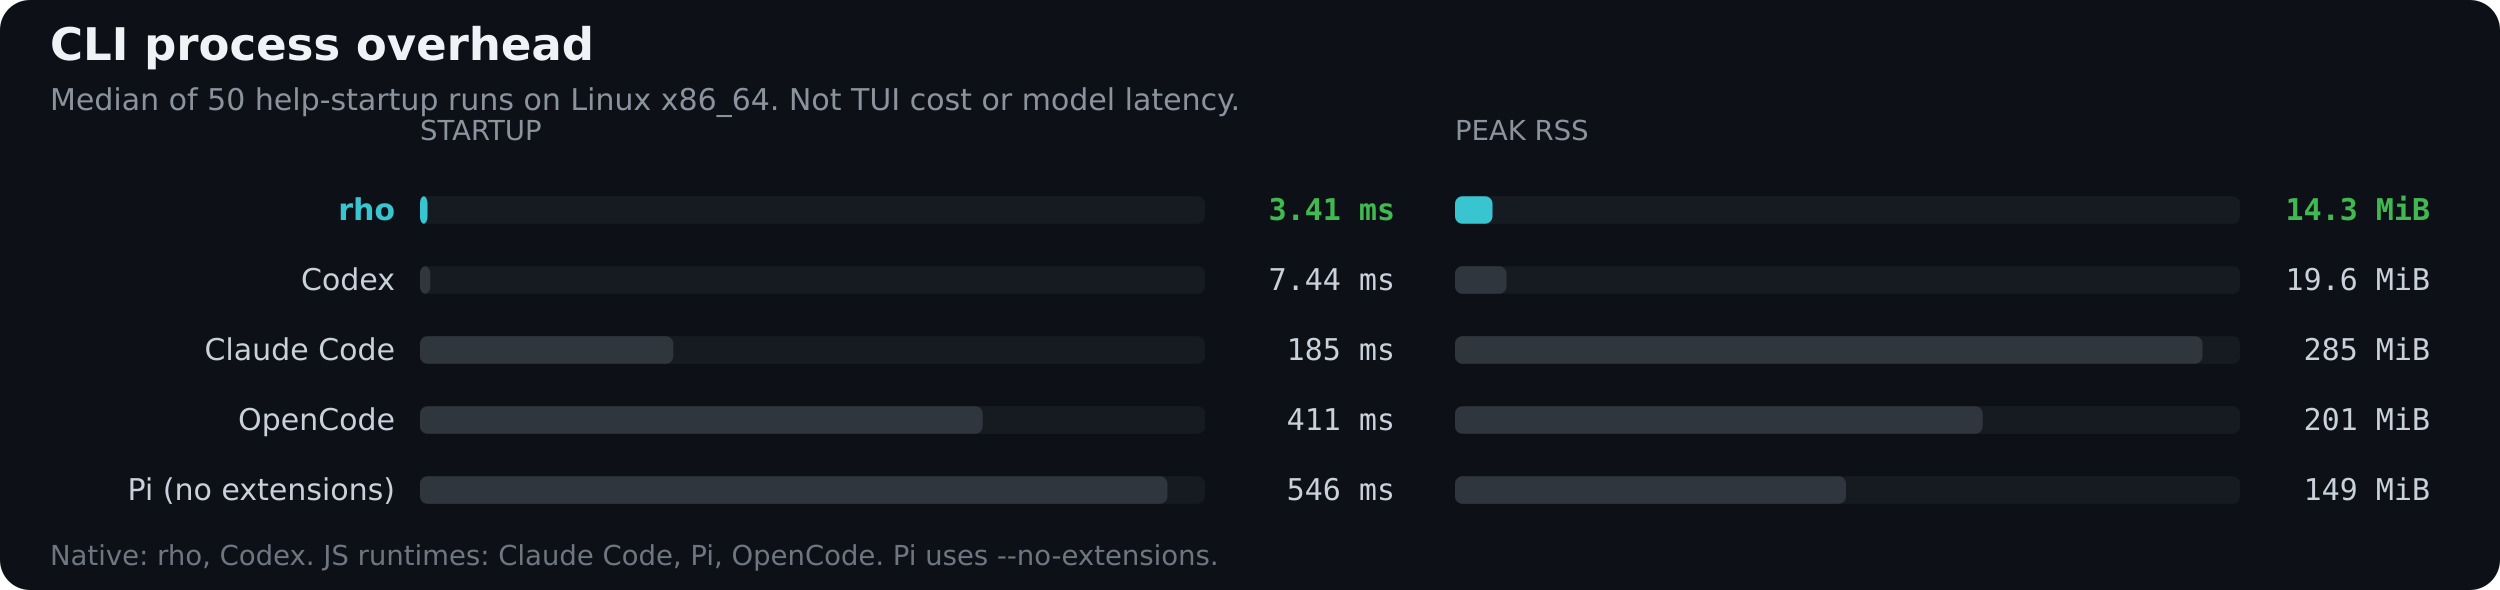
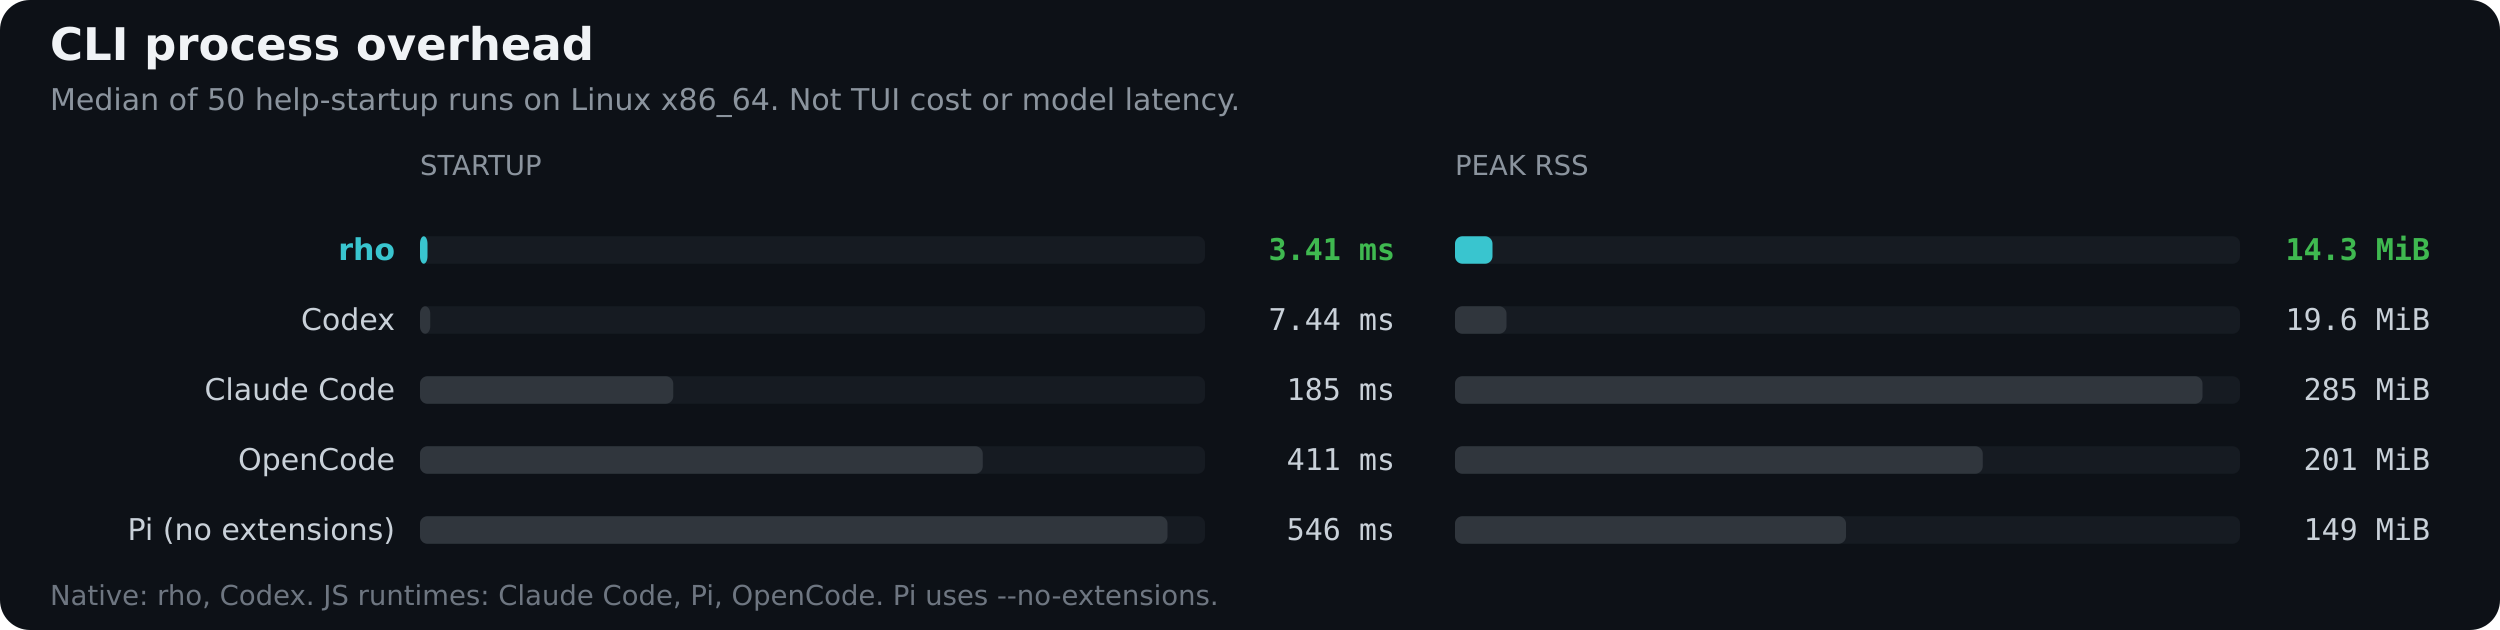
- <svg xmlns="http://www.w3.org/2000/svg" width="1000" height="236" viewBox="0 0 1000 236" role="img" aria-labelledby="title desc">
+ <svg xmlns="http://www.w3.org/2000/svg" width="1000" height="252" viewBox="0 0 1000 252" role="img" aria-labelledby="title desc">
  <rect width="100%" height="100%" rx="12" fill="#0d1117" />
  <text x="20" y="24" fill="#f0f3f6" font-family="DejaVu Sans, Segoe UI, Helvetica, Arial, sans-serif" font-size="18" font-weight="700">CLI process overhead</text>
  <text x="20" y="44" fill="#8b949e" font-family="DejaVu Sans, Segoe UI, Helvetica, Arial, sans-serif" font-size="12">Median of 50 help-startup runs on Linux x86_64. Not TUI cost or model latency.</text>
-   <text x="168" y="56" fill="#8b949e" font-family="DejaVu Sans, Segoe UI, Helvetica, Arial, sans-serif" font-size="11">STARTUP</text>
-   <text x="582.0" y="56" fill="#8b949e" font-family="DejaVu Sans, Segoe UI, Helvetica, Arial, sans-serif" font-size="11">PEAK RSS</text>
-   <text x="158" y="88.0" fill="#39c5cf" font-family="DejaVu Sans, Segoe UI, Helvetica, Arial, sans-serif" font-size="12" text-anchor="end" font-weight="700">rho</text>
-   <rect x="168" y="78.5" width="314.0" height="11" rx="3" fill="#161b22" />
-   <rect x="168" y="78.5" width="3.0" height="11" rx="3" fill="#39c5cf" />
-   <text x="558.0" y="88.0" fill="#3fb950" font-family="DejaVu Sans Mono, Liberation Mono, Consolas, monospace" font-size="12" text-anchor="end" font-weight="700">3.41 ms</text>
-   <rect x="582.0" y="78.5" width="314.0" height="11" rx="3" fill="#161b22" />
-   <rect x="582.0" y="78.5" width="15.0" height="11" rx="3" fill="#39c5cf" />
-   <text x="972.0" y="88.0" fill="#3fb950" font-family="DejaVu Sans Mono, Liberation Mono, Consolas, monospace" font-size="12" text-anchor="end" font-weight="700">14.3 MiB</text>
-   <text x="158" y="116.0" fill="#c9d1d9" font-family="DejaVu Sans, Segoe UI, Helvetica, Arial, sans-serif" font-size="12" text-anchor="end">Codex</text>
-   <rect x="168" y="106.5" width="314.0" height="11" rx="3" fill="#161b22" />
-   <rect x="168" y="106.5" width="4.1" height="11" rx="3" fill="#30363d" />
-   <text x="558.0" y="116.0" fill="#c9d1d9" font-family="DejaVu Sans Mono, Liberation Mono, Consolas, monospace" font-size="12" text-anchor="end">7.44 ms</text>
-   <rect x="582.0" y="106.5" width="314.0" height="11" rx="3" fill="#161b22" />
-   <rect x="582.0" y="106.5" width="20.6" height="11" rx="3" fill="#30363d" />
-   <text x="972.0" y="116.0" fill="#c9d1d9" font-family="DejaVu Sans Mono, Liberation Mono, Consolas, monospace" font-size="12" text-anchor="end">19.6 MiB</text>
-   <text x="158" y="144.0" fill="#c9d1d9" font-family="DejaVu Sans, Segoe UI, Helvetica, Arial, sans-serif" font-size="12" text-anchor="end">Claude Code</text>
-   <rect x="168" y="134.5" width="314.0" height="11" rx="3" fill="#161b22" />
-   <rect x="168" y="134.5" width="101.3" height="11" rx="3" fill="#30363d" />
-   <text x="558.0" y="144.0" fill="#c9d1d9" font-family="DejaVu Sans Mono, Liberation Mono, Consolas, monospace" font-size="12" text-anchor="end">185 ms</text>
-   <rect x="582.0" y="134.5" width="314.0" height="11" rx="3" fill="#161b22" />
-   <rect x="582.0" y="134.5" width="299.0" height="11" rx="3" fill="#30363d" />
-   <text x="972.0" y="144.0" fill="#c9d1d9" font-family="DejaVu Sans Mono, Liberation Mono, Consolas, monospace" font-size="12" text-anchor="end">285 MiB</text>
-   <text x="158" y="172.0" fill="#c9d1d9" font-family="DejaVu Sans, Segoe UI, Helvetica, Arial, sans-serif" font-size="12" text-anchor="end">OpenCode</text>
-   <rect x="168" y="162.5" width="314.0" height="11" rx="3" fill="#161b22" />
-   <rect x="168" y="162.5" width="225.1" height="11" rx="3" fill="#30363d" />
-   <text x="558.0" y="172.0" fill="#c9d1d9" font-family="DejaVu Sans Mono, Liberation Mono, Consolas, monospace" font-size="12" text-anchor="end">411 ms</text>
-   <rect x="582.0" y="162.5" width="314.0" height="11" rx="3" fill="#161b22" />
-   <rect x="582.0" y="162.5" width="211.1" height="11" rx="3" fill="#30363d" />
-   <text x="972.0" y="172.0" fill="#c9d1d9" font-family="DejaVu Sans Mono, Liberation Mono, Consolas, monospace" font-size="12" text-anchor="end">201 MiB</text>
-   <text x="158" y="200.0" fill="#c9d1d9" font-family="DejaVu Sans, Segoe UI, Helvetica, Arial, sans-serif" font-size="12" text-anchor="end">Pi (no extensions)</text>
-   <rect x="168" y="190.5" width="314.0" height="11" rx="3" fill="#161b22" />
-   <rect x="168" y="190.5" width="299.0" height="11" rx="3" fill="#30363d" />
-   <text x="558.0" y="200.0" fill="#c9d1d9" font-family="DejaVu Sans Mono, Liberation Mono, Consolas, monospace" font-size="12" text-anchor="end">546 ms</text>
-   <rect x="582.0" y="190.5" width="314.0" height="11" rx="3" fill="#161b22" />
-   <rect x="582.0" y="190.5" width="156.4" height="11" rx="3" fill="#30363d" />
-   <text x="972.0" y="200.0" fill="#c9d1d9" font-family="DejaVu Sans Mono, Liberation Mono, Consolas, monospace" font-size="12" text-anchor="end">149 MiB</text>
-   <text x="20" y="226" fill="#6e7681" font-family="DejaVu Sans, Segoe UI, Helvetica, Arial, sans-serif" font-size="11">Native: rho, Codex. JS runtimes: Claude Code, Pi, OpenCode. Pi uses --no-extensions.</text>
+   <text x="168" y="70" fill="#8b949e" font-family="DejaVu Sans, Segoe UI, Helvetica, Arial, sans-serif" font-size="11">STARTUP</text>
+   <text x="582.0" y="70" fill="#8b949e" font-family="DejaVu Sans, Segoe UI, Helvetica, Arial, sans-serif" font-size="11">PEAK RSS</text>
+   <text x="158" y="104.0" fill="#39c5cf" font-family="DejaVu Sans, Segoe UI, Helvetica, Arial, sans-serif" font-size="12" text-anchor="end" font-weight="700">rho</text>
+   <rect x="168" y="94.5" width="314.0" height="11" rx="3" fill="#161b22" />
+   <rect x="168" y="94.5" width="3.0" height="11" rx="3" fill="#39c5cf" />
+   <text x="558.0" y="104.0" fill="#3fb950" font-family="DejaVu Sans Mono, Liberation Mono, Consolas, monospace" font-size="12" text-anchor="end" font-weight="700">3.41 ms</text>
+   <rect x="582.0" y="94.5" width="314.0" height="11" rx="3" fill="#161b22" />
+   <rect x="582.0" y="94.5" width="15.0" height="11" rx="3" fill="#39c5cf" />
+   <text x="972.0" y="104.0" fill="#3fb950" font-family="DejaVu Sans Mono, Liberation Mono, Consolas, monospace" font-size="12" text-anchor="end" font-weight="700">14.3 MiB</text>
+   <text x="158" y="132.0" fill="#c9d1d9" font-family="DejaVu Sans, Segoe UI, Helvetica, Arial, sans-serif" font-size="12" text-anchor="end">Codex</text>
+   <rect x="168" y="122.5" width="314.0" height="11" rx="3" fill="#161b22" />
+   <rect x="168" y="122.5" width="4.1" height="11" rx="3" fill="#30363d" />
+   <text x="558.0" y="132.0" fill="#c9d1d9" font-family="DejaVu Sans Mono, Liberation Mono, Consolas, monospace" font-size="12" text-anchor="end">7.44 ms</text>
+   <rect x="582.0" y="122.5" width="314.0" height="11" rx="3" fill="#161b22" />
+   <rect x="582.0" y="122.5" width="20.6" height="11" rx="3" fill="#30363d" />
+   <text x="972.0" y="132.0" fill="#c9d1d9" font-family="DejaVu Sans Mono, Liberation Mono, Consolas, monospace" font-size="12" text-anchor="end">19.6 MiB</text>
+   <text x="158" y="160.0" fill="#c9d1d9" font-family="DejaVu Sans, Segoe UI, Helvetica, Arial, sans-serif" font-size="12" text-anchor="end">Claude Code</text>
+   <rect x="168" y="150.5" width="314.0" height="11" rx="3" fill="#161b22" />
+   <rect x="168" y="150.5" width="101.3" height="11" rx="3" fill="#30363d" />
+   <text x="558.0" y="160.0" fill="#c9d1d9" font-family="DejaVu Sans Mono, Liberation Mono, Consolas, monospace" font-size="12" text-anchor="end">185 ms</text>
+   <rect x="582.0" y="150.5" width="314.0" height="11" rx="3" fill="#161b22" />
+   <rect x="582.0" y="150.5" width="299.0" height="11" rx="3" fill="#30363d" />
+   <text x="972.0" y="160.0" fill="#c9d1d9" font-family="DejaVu Sans Mono, Liberation Mono, Consolas, monospace" font-size="12" text-anchor="end">285 MiB</text>
+   <text x="158" y="188.0" fill="#c9d1d9" font-family="DejaVu Sans, Segoe UI, Helvetica, Arial, sans-serif" font-size="12" text-anchor="end">OpenCode</text>
+   <rect x="168" y="178.5" width="314.0" height="11" rx="3" fill="#161b22" />
+   <rect x="168" y="178.5" width="225.1" height="11" rx="3" fill="#30363d" />
+   <text x="558.0" y="188.0" fill="#c9d1d9" font-family="DejaVu Sans Mono, Liberation Mono, Consolas, monospace" font-size="12" text-anchor="end">411 ms</text>
+   <rect x="582.0" y="178.5" width="314.0" height="11" rx="3" fill="#161b22" />
+   <rect x="582.0" y="178.5" width="211.1" height="11" rx="3" fill="#30363d" />
+   <text x="972.0" y="188.0" fill="#c9d1d9" font-family="DejaVu Sans Mono, Liberation Mono, Consolas, monospace" font-size="12" text-anchor="end">201 MiB</text>
+   <text x="158" y="216.0" fill="#c9d1d9" font-family="DejaVu Sans, Segoe UI, Helvetica, Arial, sans-serif" font-size="12" text-anchor="end">Pi (no extensions)</text>
+   <rect x="168" y="206.5" width="314.0" height="11" rx="3" fill="#161b22" />
+   <rect x="168" y="206.5" width="299.0" height="11" rx="3" fill="#30363d" />
+   <text x="558.0" y="216.0" fill="#c9d1d9" font-family="DejaVu Sans Mono, Liberation Mono, Consolas, monospace" font-size="12" text-anchor="end">546 ms</text>
+   <rect x="582.0" y="206.5" width="314.0" height="11" rx="3" fill="#161b22" />
+   <rect x="582.0" y="206.5" width="156.4" height="11" rx="3" fill="#30363d" />
+   <text x="972.0" y="216.0" fill="#c9d1d9" font-family="DejaVu Sans Mono, Liberation Mono, Consolas, monospace" font-size="12" text-anchor="end">149 MiB</text>
+   <text x="20" y="242" fill="#6e7681" font-family="DejaVu Sans, Segoe UI, Helvetica, Arial, sans-serif" font-size="11">Native: rho, Codex. JS runtimes: Claude Code, Pi, OpenCode. Pi uses --no-extensions.</text>
</svg>
